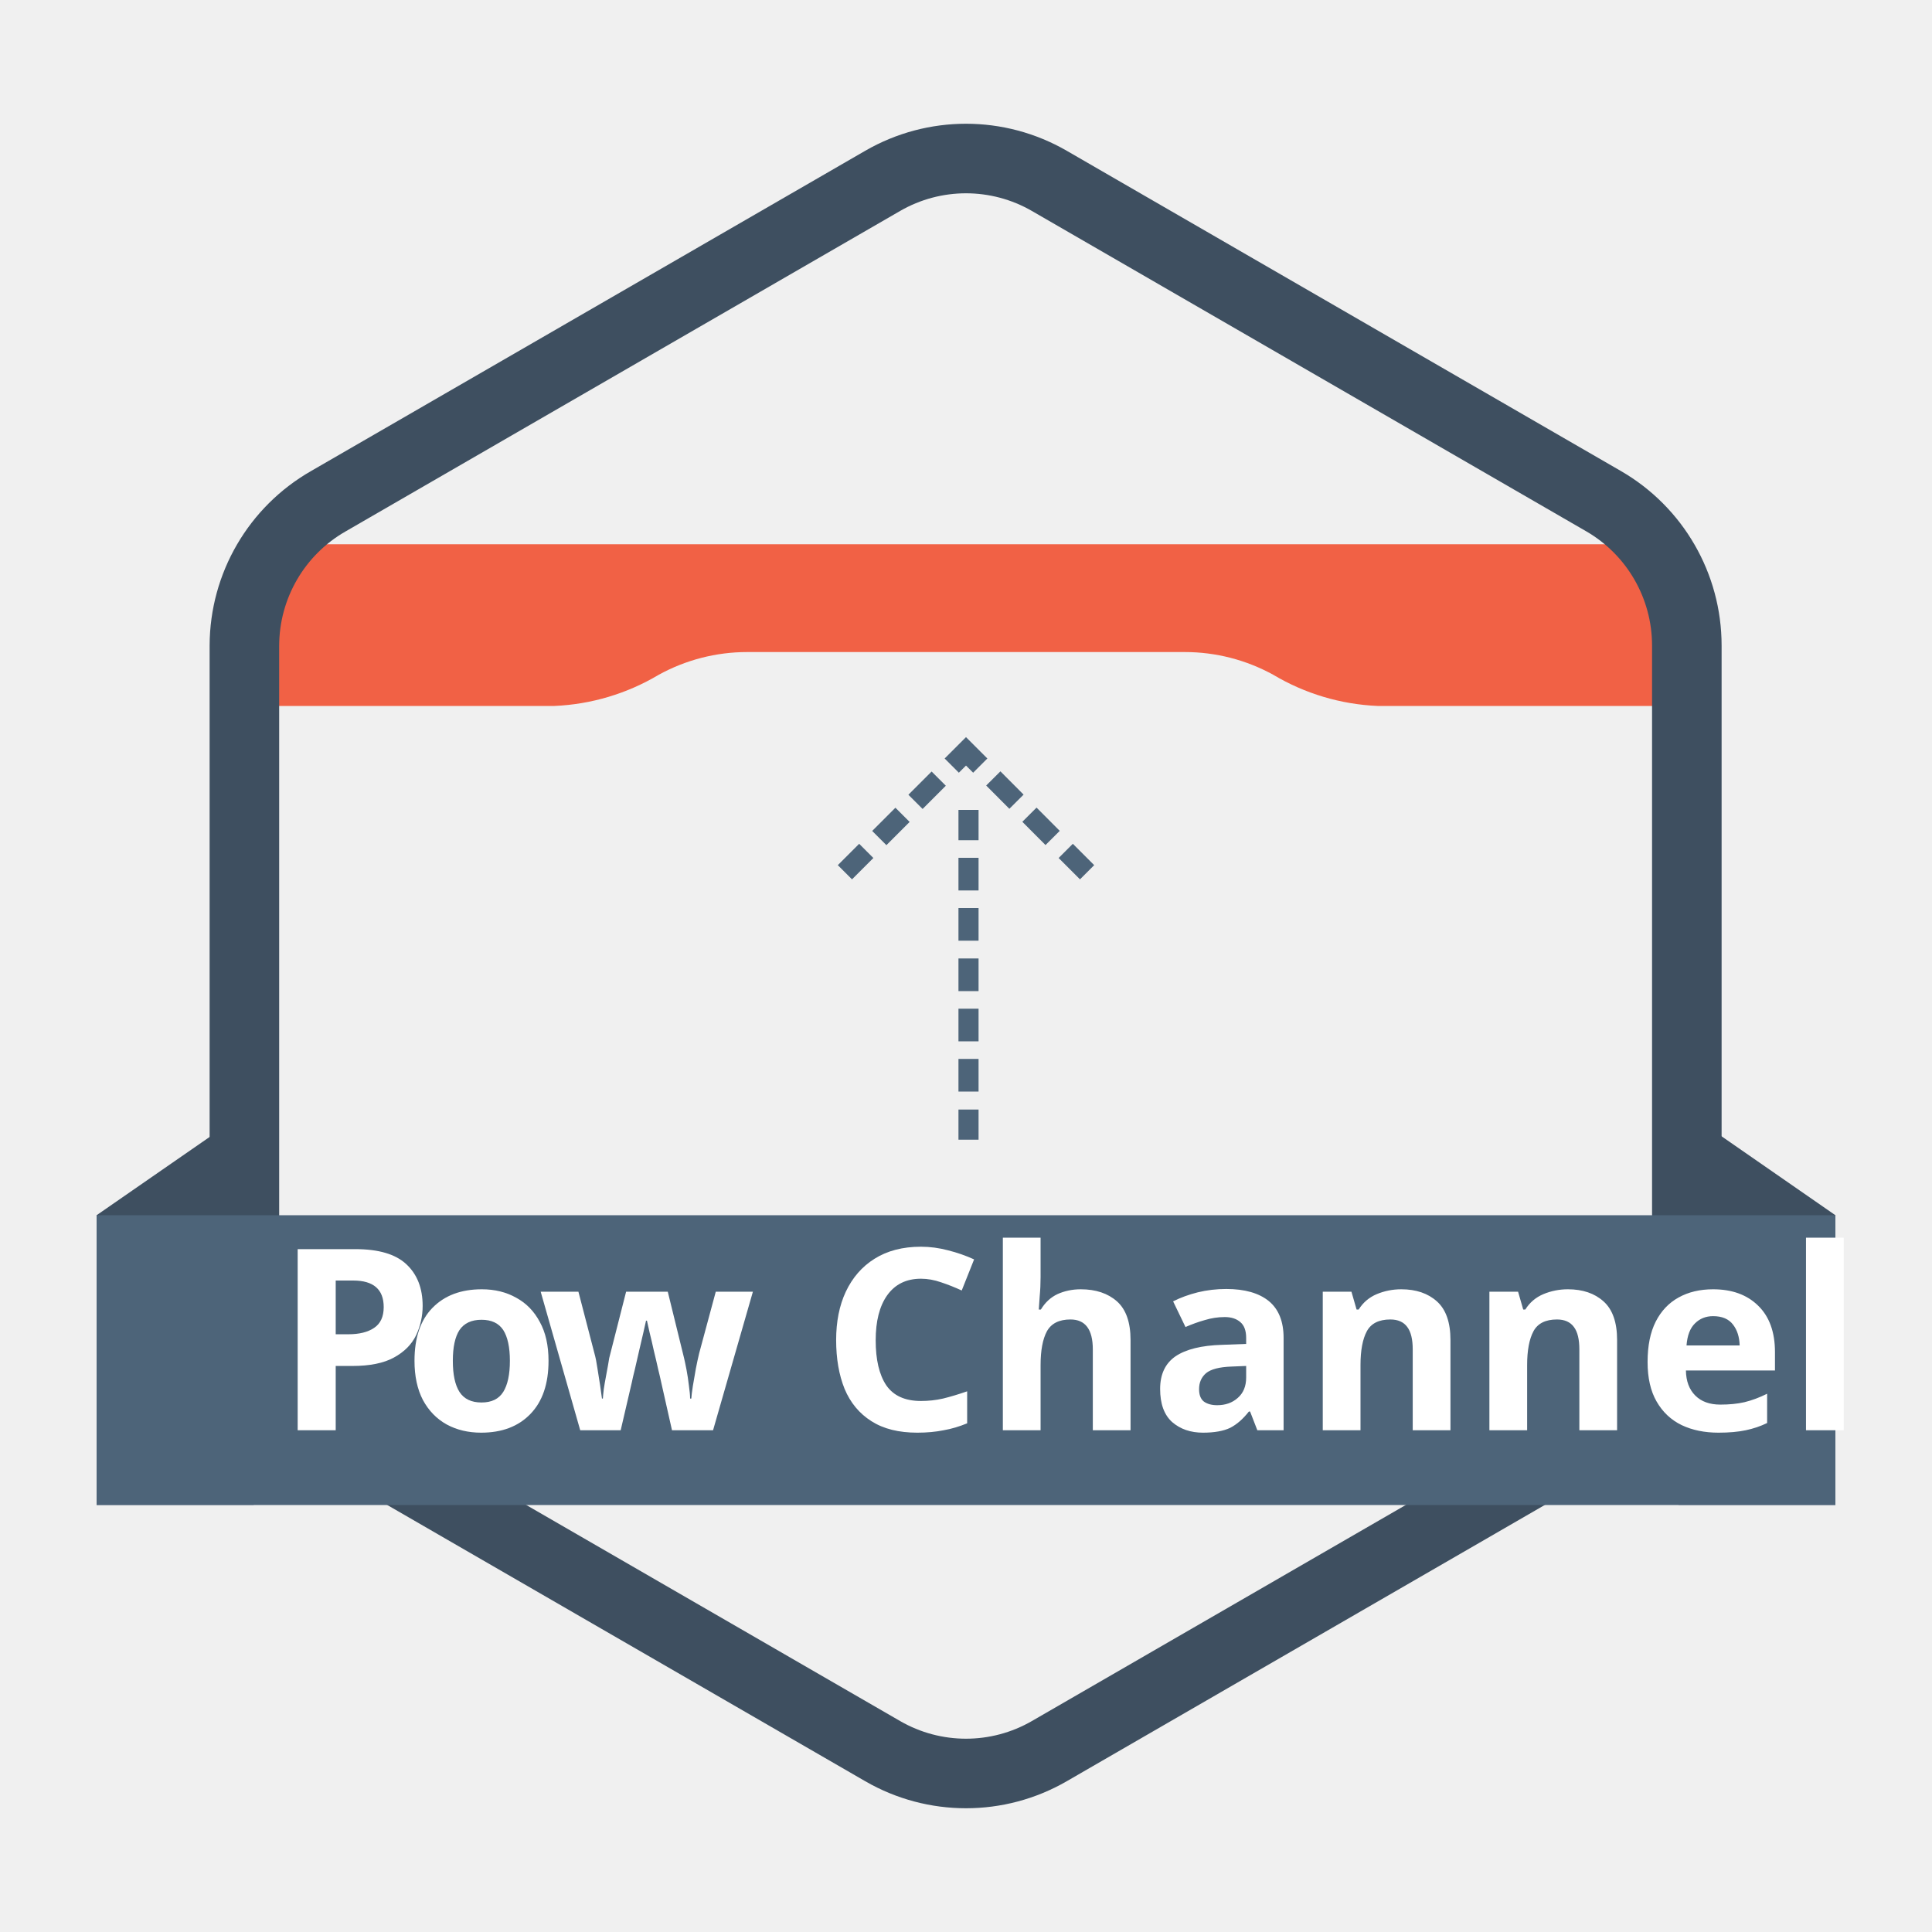
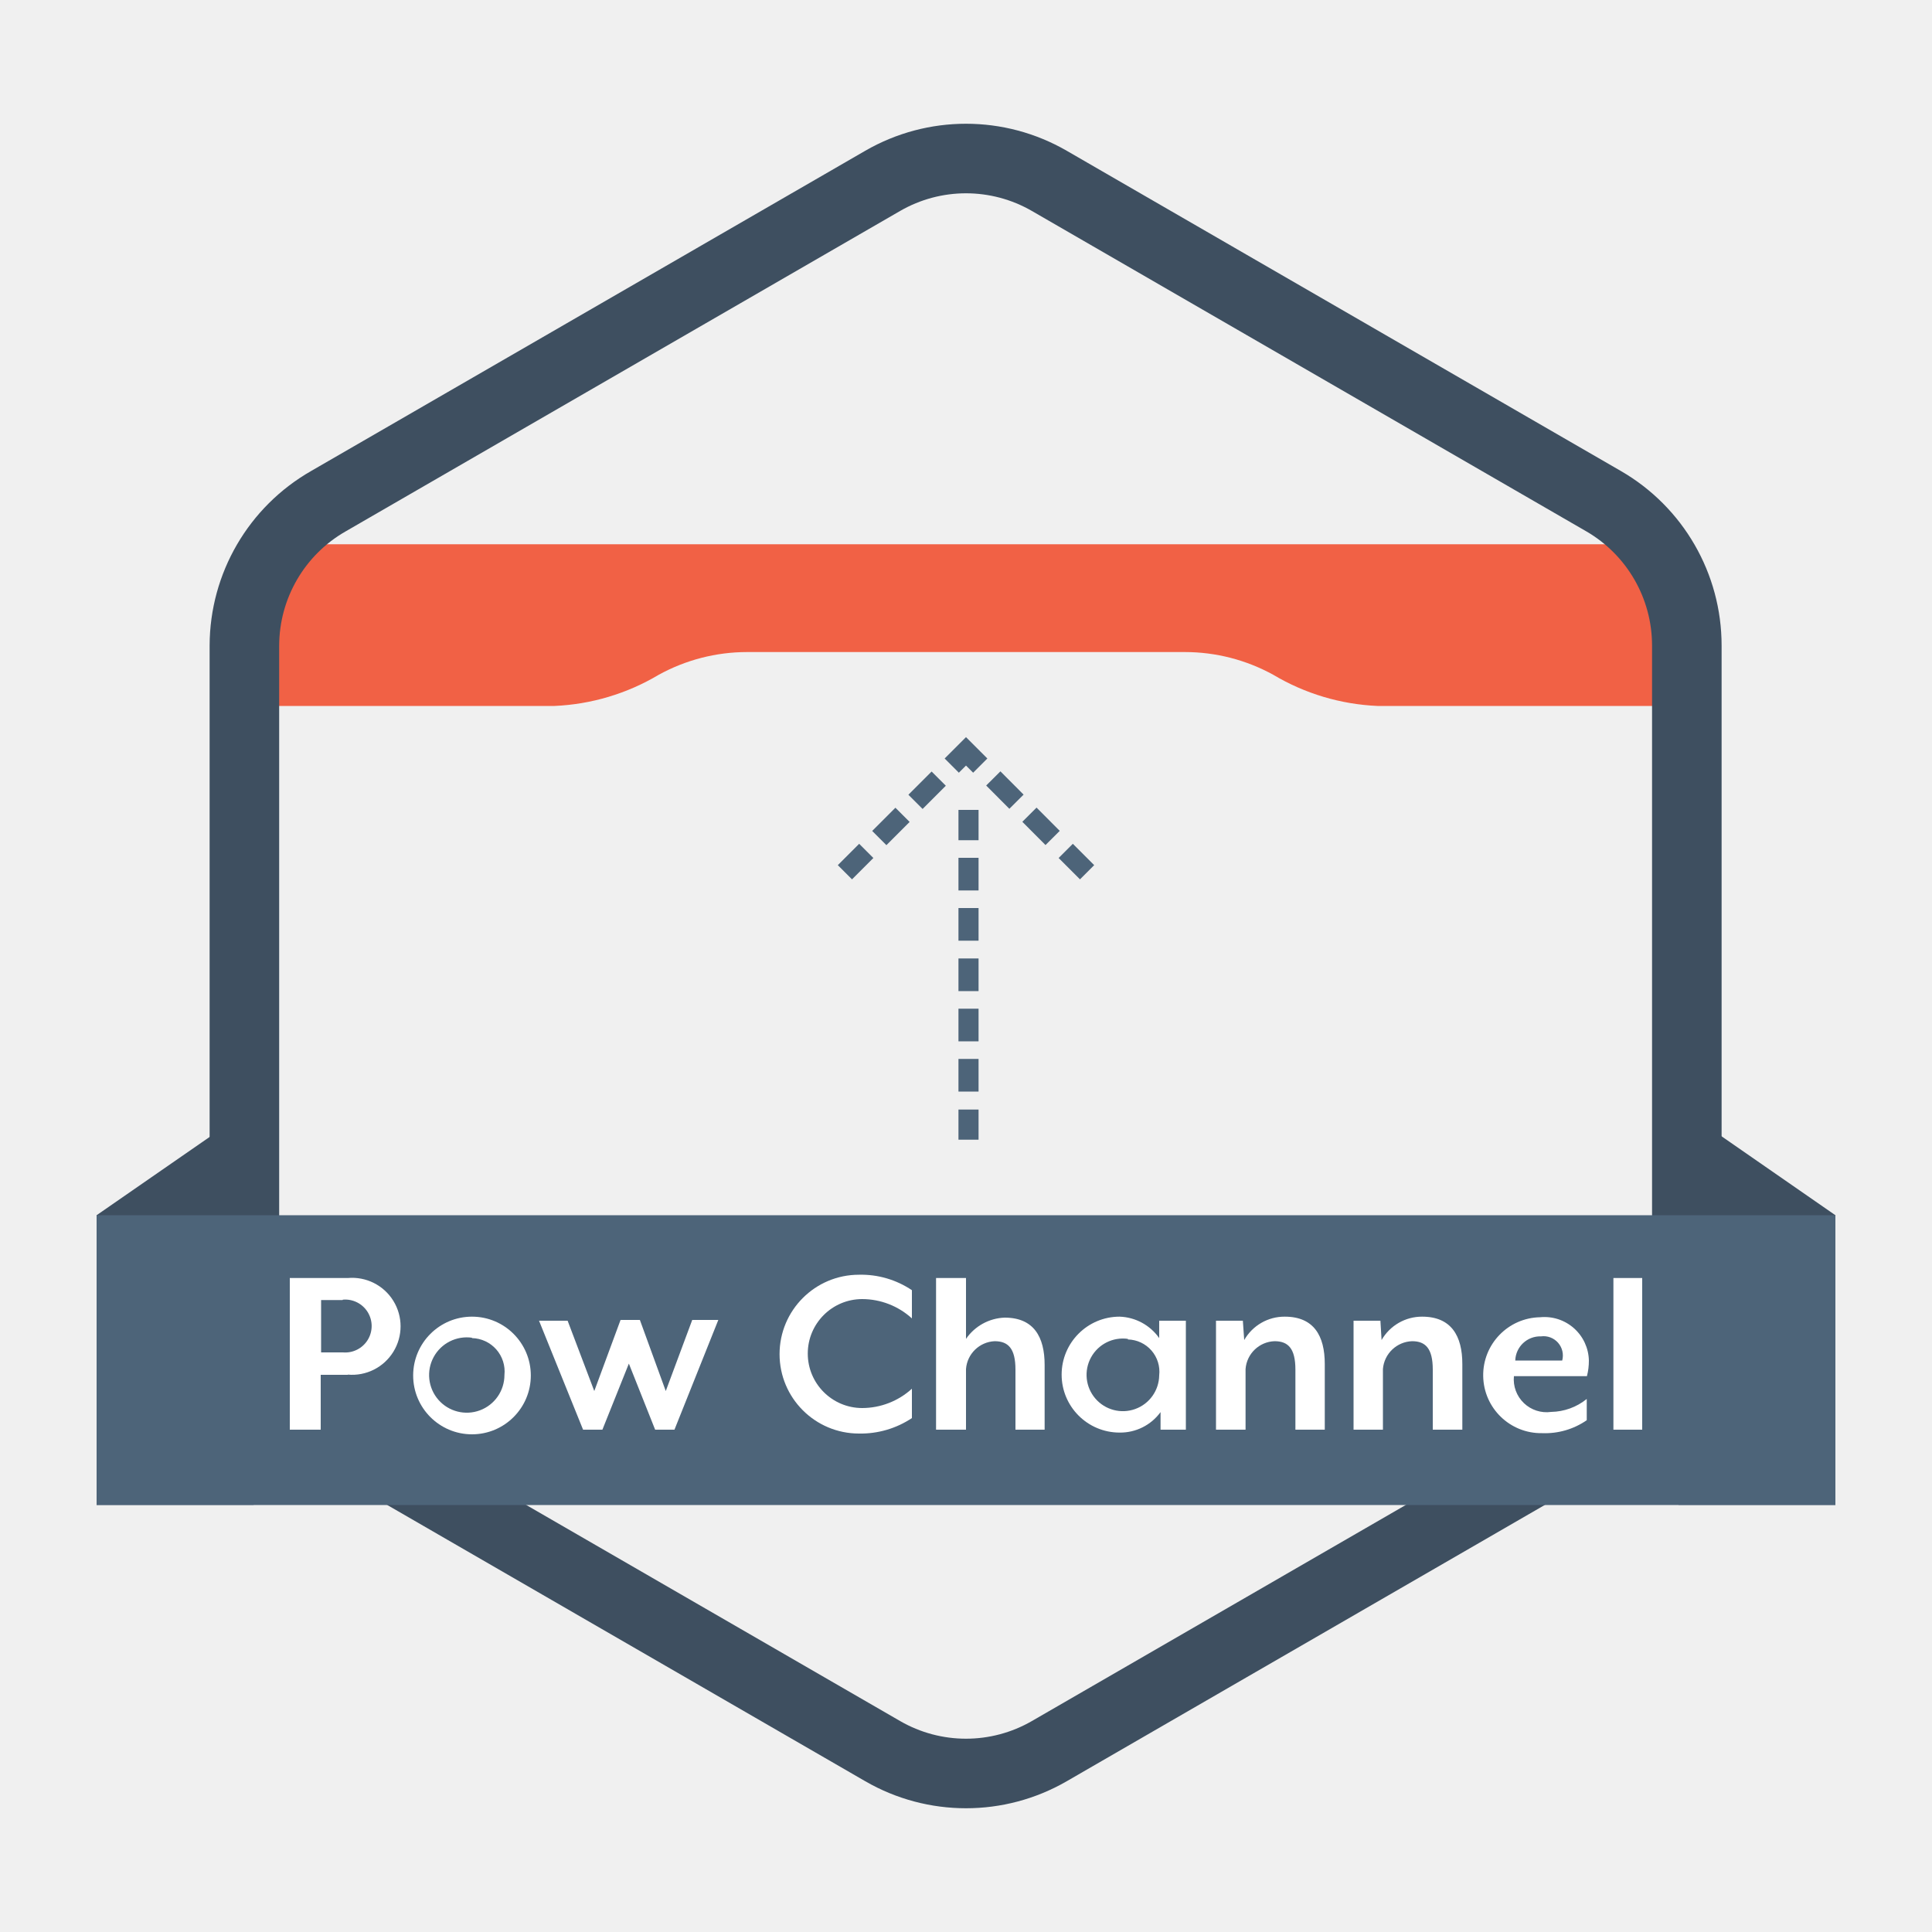
<svg xmlns="http://www.w3.org/2000/svg" id="Layer_1" data-name="Layer 1" viewBox="0 0 100 100">
  <defs>
-     <style>.cls-1{fill:#f16145;}.cls-2,.cls-3,.cls-4,.cls-5,.cls-6{fill:none;stroke-miterlimit:10;}.cls-2,.cls-3,.cls-4,.cls-5{stroke:#4d6479;stroke-linecap:square;stroke-width:1.04px;}.cls-3{stroke-dasharray:0.66 1.99 0.66 1.99;}.cls-4{stroke-dasharray:0.65 1.95 0.65 1.95;}.cls-5{stroke-dasharray:0.65 1.95 0.65 1.95 0.65 1.95;}.cls-6{stroke:#3e4f60;stroke-width:3.6px;}.cls-7{fill:#3e4f60;}.cls-8{fill:#4d6479;}.cls-9{font-size:13.13px;fill:#fff;font-family:MrEavesXLModOT-Bold, Mr Eaves XL Mod OT;font-weight:700;}.cls-10{letter-spacing:-0.01em;}</style>
+     <style>.cls-1{fill:#f16145;}.cls-2,.cls-3,.cls-4,.cls-5,.cls-6{fill:none;stroke-miterlimit:10;}.cls-2,.cls-3,.cls-4,.cls-5{stroke:#4d6479;stroke-linecap:square;stroke-width:1.04px;}.cls-3{stroke-dasharray:0.66 1.99 0.66 1.99;}.cls-4{stroke-dasharray:0.65 1.95 0.65 1.95;}.cls-5{stroke-dasharray:0.65 1.95 0.65 1.95 0.65 1.95;}.cls-6{stroke:#3e4f60;stroke-width:3.6px;}.cls-7{fill:#3e4f60;}.cls-8{fill:#4d6479;}.cls-9{fill:#fff;}</style>
  </defs>
  <path class="cls-1" d="M14,28.17v8.37H28.7a11.51,11.51,0,0,0,5.39-1.61,9.49,9.49,0,0,1,4.58-1.18H61.33a9.49,9.49,0,0,1,4.58,1.18,11.51,11.51,0,0,0,5.39,1.61H86V28.17Z" />
  <line class="cls-2" x1="44.1" y1="44.78" x2="44.47" y2="44.41" />
  <line class="cls-3" x1="45.88" y1="43.01" x2="48.93" y2="39.96" />
  <polyline class="cls-2" points="49.63 39.26 50 38.89 50.37 39.26" />
  <line class="cls-3" x1="51.78" y1="40.66" x2="54.82" y2="43.71" />
  <line class="cls-2" x1="55.53" y1="44.41" x2="55.9" y2="44.78" />
  <line class="cls-2" x1="50.13" y1="42.44" x2="50.13" y2="42.97" />
  <line class="cls-4" x1="50.13" y1="44.92" x2="50.13" y2="49.15" />
  <line class="cls-5" x1="50.13" y1="50.13" x2="50.13" y2="56.97" />
  <line class="cls-2" x1="50.13" y1="57.95" x2="50.13" y2="58.47" />
  <path class="cls-6" d="M12.65,33.41V66.59A8.63,8.63,0,0,0,17,74.06L45.69,90.64a8.62,8.62,0,0,0,8.62,0L83,74.06a8.63,8.63,0,0,0,4.31-7.47V33.41A8.63,8.63,0,0,0,83,25.94L54.31,9.36a8.62,8.62,0,0,0-8.62,0L17,25.94A8.63,8.63,0,0,0,12.65,33.41Z" />
  <polygon class="cls-7" points="13.13 77.89 5 77.89 5 62.9 13.13 57.27 13.13 77.89" />
  <polygon class="cls-7" points="86.88 77.89 95 77.89 95 62.9 86.88 57.27 86.88 77.89" />
  <rect class="cls-8" x="5" y="62.9" width="90" height="15" />
-   <text class="cls-9" transform="translate(14.22 74.03)">P<tspan class="cls-10" x="6.64" y="0">o</tspan>
-     <tspan x="13.64" y="0">w Channel</tspan>
-   </text>
+   <path class="cls-9" d="M18,71.16h-1.4V74H15V66.15h3a2.51,2.51,0,1,1,0,5Zm-.27-3.87H16.62V70h1.13a1.37,1.37,0,1,0,0-2.73Z" />
+   <path class="cls-9" d="M24.43,74.24a3,3,0,1,1,0-6.09,3,3,0,1,1,0,6.09Zm0-5a1.95,1.95,0,1,0,1.68,1.93A1.73,1.73,0,0,0,24.43,69.26Z" />
+   <path class="cls-9" d="M34.91,74h-1l-1.36-3.42L31.18,74h-1L27.9,68.36h1.48L30.76,72l1.36-3.68h1L34.46,72l1.37-3.68h1.35Z" />
+   <path class="cls-9" d="M44.46,74.2a4.11,4.11,0,1,1,0-8.22,4.7,4.7,0,0,1,2.74.8v1.46a3.83,3.83,0,0,0-2.57-1,2.82,2.82,0,0,0,0,5.64,3.83,3.83,0,0,0,2.57-1V73.4A4.78,4.78,0,0,1,44.46,74.2Z" />
+   <path class="cls-9" d="M52.56,74V70.89c0-1.1-.38-1.47-1.08-1.47A1.56,1.56,0,0,0,50,70.86V74H48.45V66.15H50V69.3a2.54,2.54,0,0,1,2-1.1c1.51,0,2.07,1,2.07,2.45V74Z" />
+   <path class="cls-9" d="M60.07,74l0-.91a2.58,2.58,0,0,1-2.12,1.06,3,3,0,0,1,0-6A2.61,2.61,0,0,1,60,69.26l0-.9h1.38V74Zm-1.69-4.7A1.88,1.88,0,1,0,60,71.19,1.67,1.67,0,0,0,58.38,69.33Z" />
+   <path class="cls-9" d="M67.05,74V70.89c0-1.1-.38-1.47-1.08-1.47a1.56,1.56,0,0,0-1.5,1.44V74H62.94V68.36h1.39l.07,1a2.4,2.4,0,0,1,2.1-1.21c1.51,0,2.07,1,2.07,2.45V74Z" />
+   <path class="cls-9" d="M74.16,74V70.89c0-1.1-.38-1.47-1.07-1.47a1.57,1.57,0,0,0-1.51,1.44V74H70.06V68.36h1.39l.06,1a2.41,2.41,0,0,1,2.1-1.21c1.51,0,2.08,1,2.08,2.45V74Z" />
+   <path class="cls-9" d="M82.14,71.23H78.36a1.7,1.7,0,0,0,1.93,1.85,3,3,0,0,0,1.84-.67v1.1a3.8,3.8,0,0,1-2.31.67,3,3,0,0,1-.1-6,2.3,2.3,0,0,1,2.52,2.24A3.22,3.22,0,0,1,82.14,71.23Zm-2.38-2.06a1.29,1.29,0,0,0-1.33,1.25h2.43A1,1,0,0,0,79.76,69.17Z" />
+   <path class="cls-9" d="M83.51,74V66.15H85V74Z" />
</svg>
